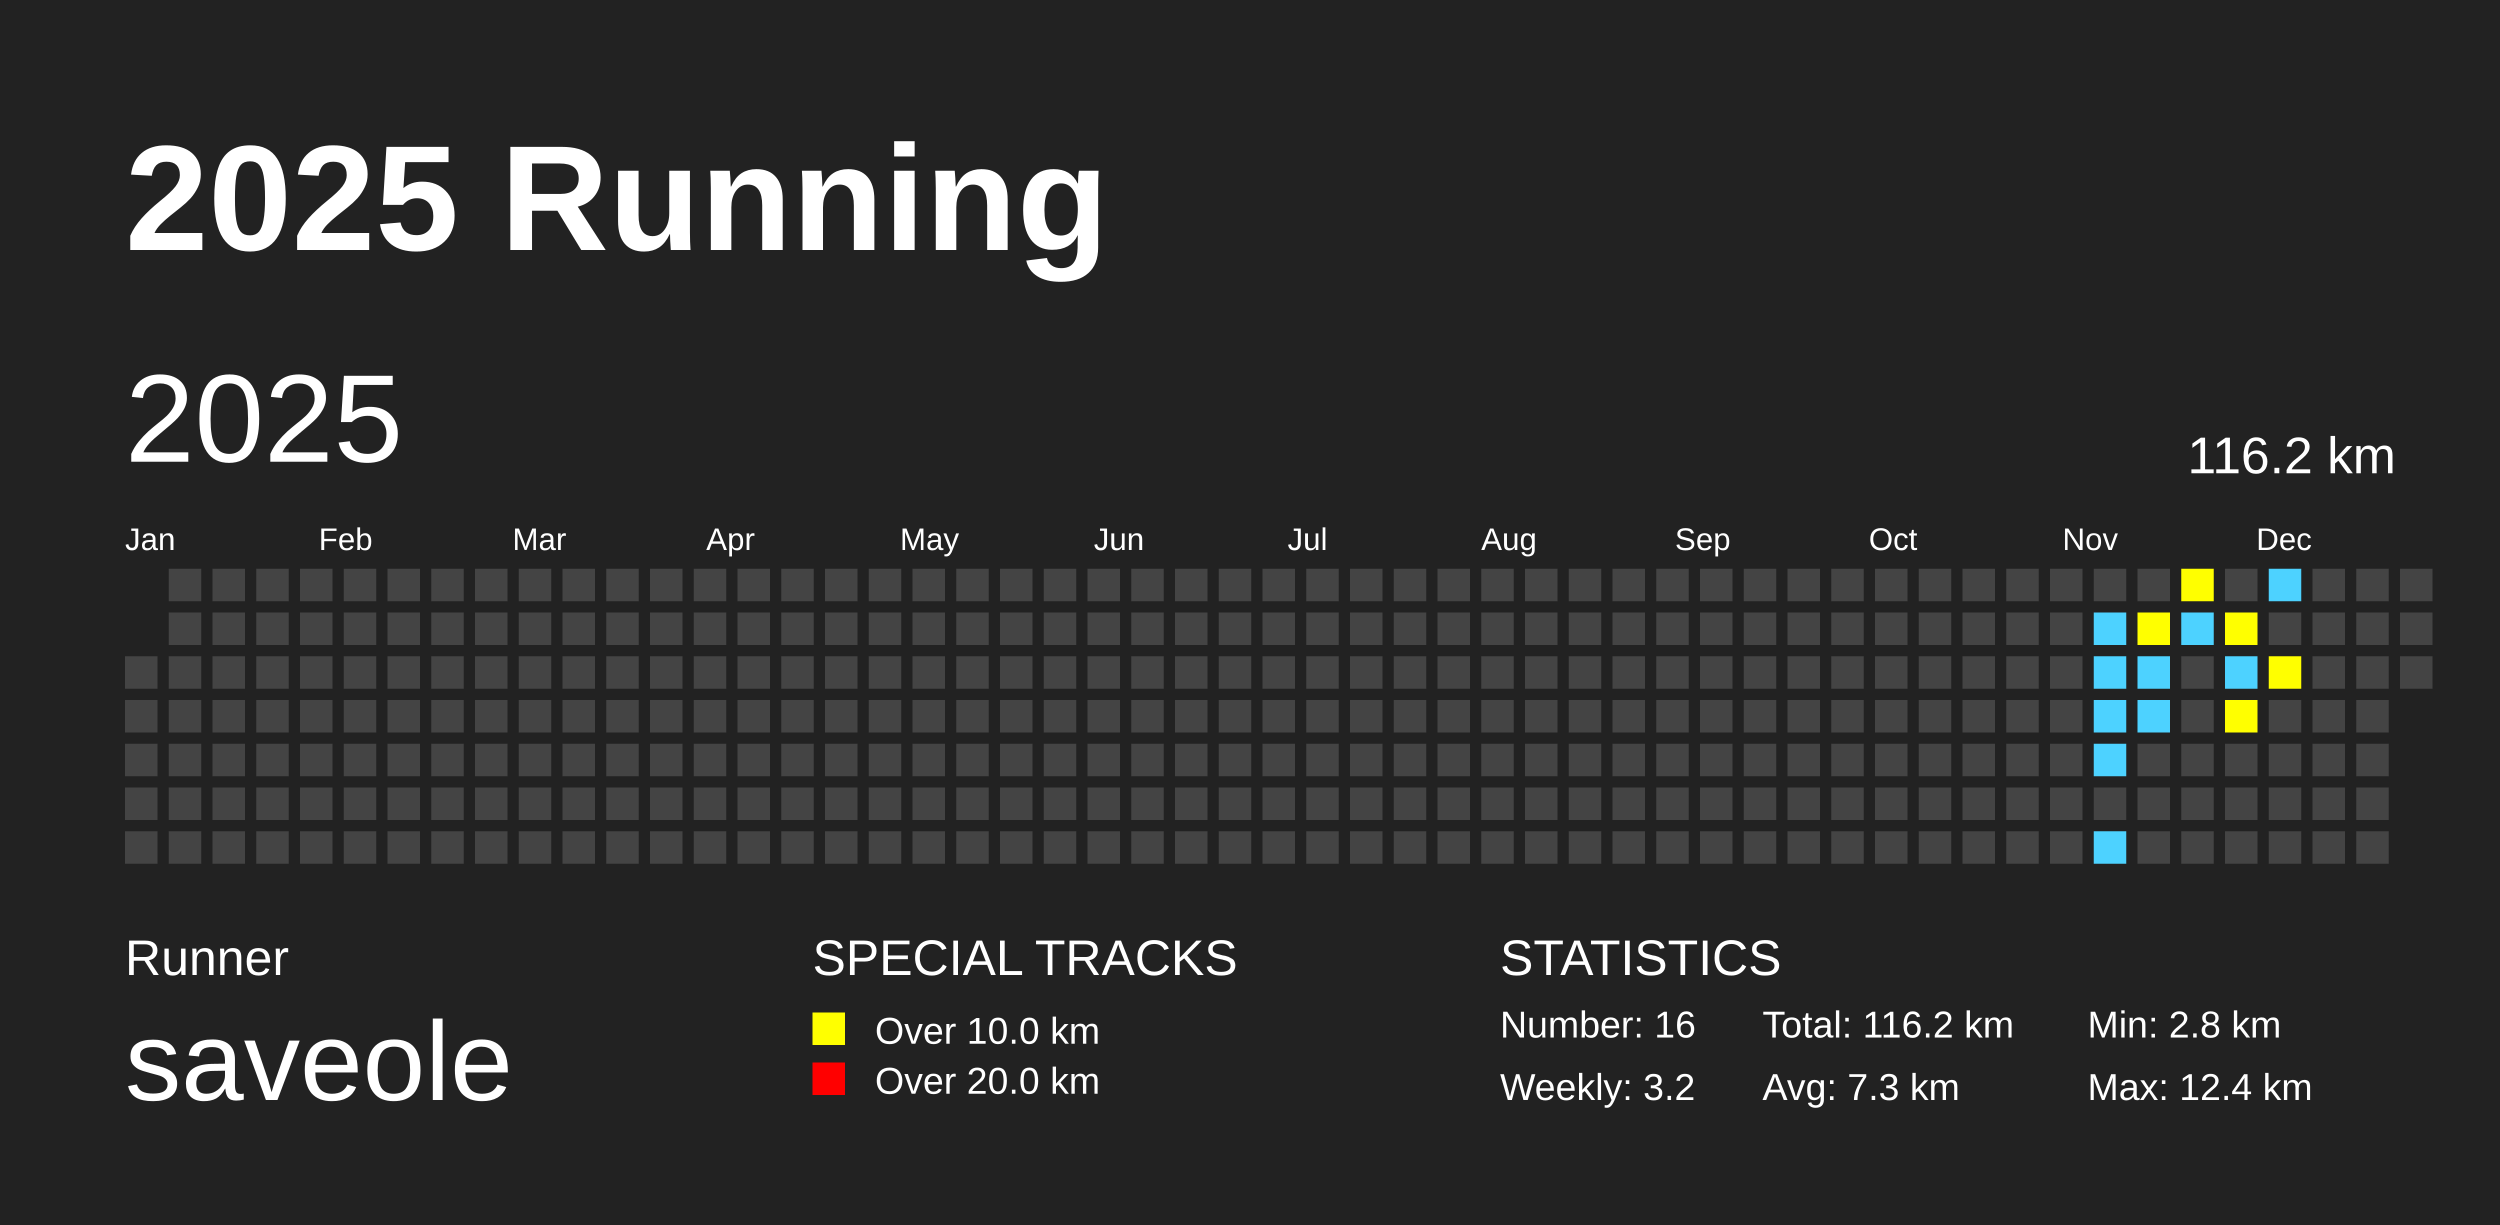
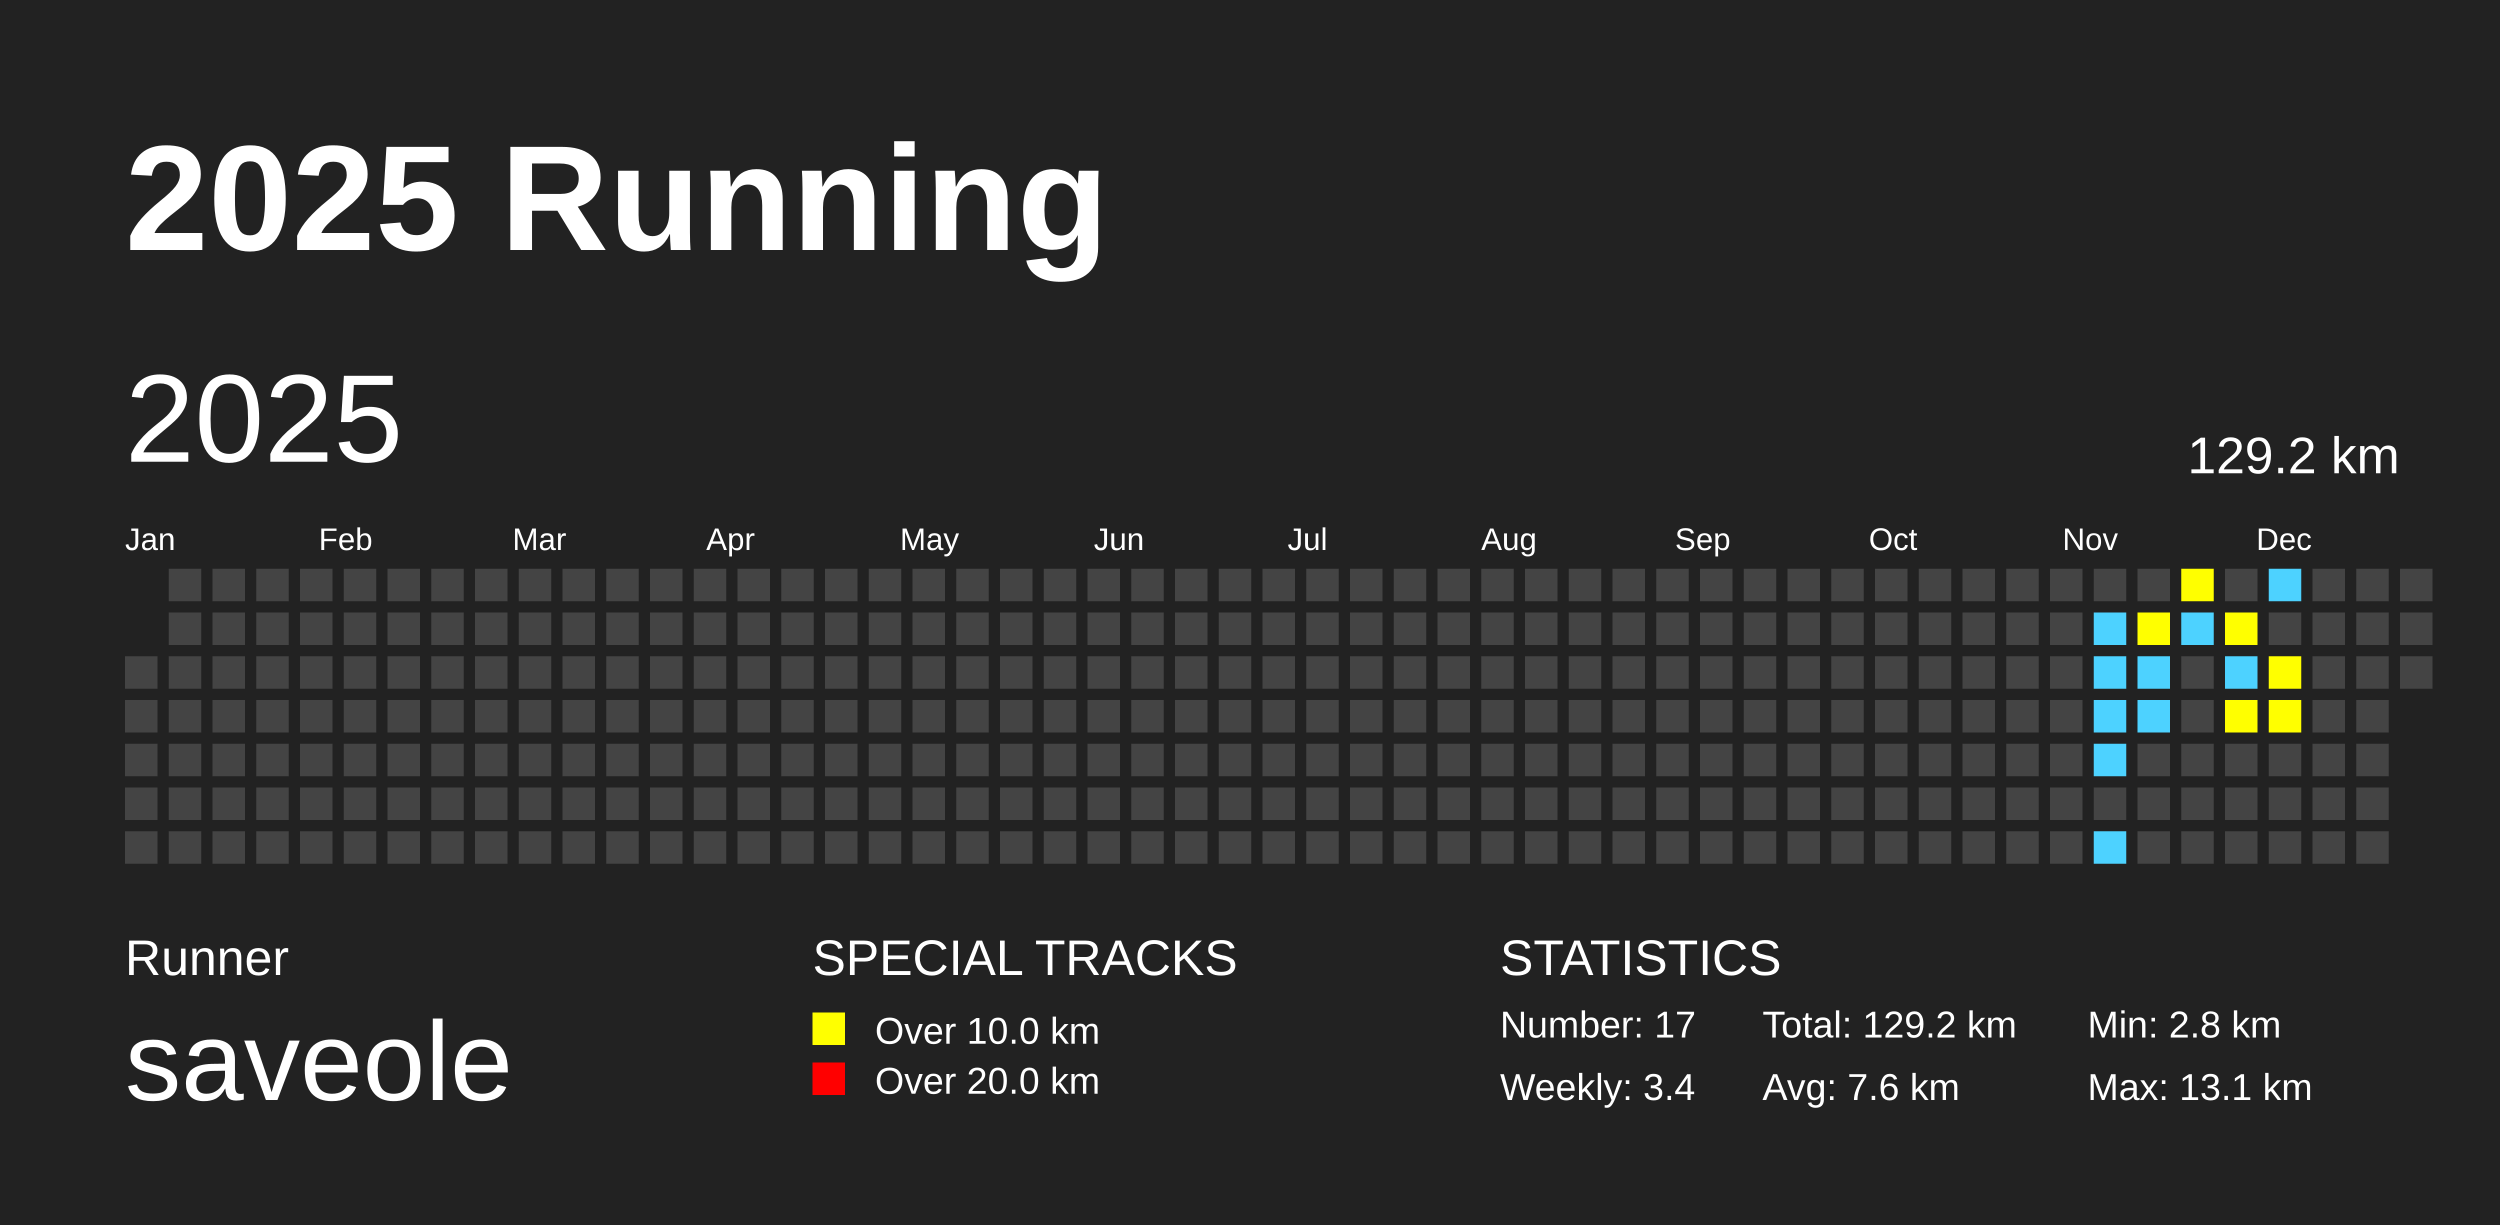
<svg xmlns="http://www.w3.org/2000/svg" baseProfile="full" height="98mm" version="1.1" viewBox="0,0,200,98" width="200mm">
  <defs />
  <rect fill="#222222" height="98" width="200" x="0" y="0" />
  <text fill="#FFFFFF" style="font-size:12px; font-family:Arial; font-weight:bold;" x="10" y="20">2025 Running</text>
  <text fill="#FFFFFF" style="font-size:4px; font-family:Arial" x="10" y="78">Runner</text>
  <text fill="#FFFFFF" style="font-size:9px; font-family:Arial" x="10" y="88">saveole</text>
  <text fill="#FFFFFF" style="font-size:4px; font-family:Arial" x="65" y="78">SPECIAL TRACKS</text>
  <rect fill="yellow" height="2.6" width="2.6" x="65" y="81" />
  <text fill="#FFFFFF" style="font-size:3px; font-family:Arial" x="70" y="83.5">Over 10.0 km</text>
  <rect fill="red" height="2.6" width="2.6" x="65" y="85" />
  <text fill="#FFFFFF" style="font-size:3px; font-family:Arial" x="70" y="87.5">Over 20.0 km</text>
  <text fill="#FFFFFF" style="font-size:4px; font-family:Arial" x="120" y="78">STATISTICS</text>
-   <text fill="#FFFFFF" style="font-size:3px; font-family:Arial" x="120" y="83">Number: 16</text>
-   <text fill="#FFFFFF" style="font-size:3px; font-family:Arial" x="120" y="88">Weekly: 3.2</text>
-   <text fill="#FFFFFF" style="font-size:3px; font-family:Arial" x="141" y="83">Total: 116.2 km</text>
-   <text fill="#FFFFFF" style="font-size:3px; font-family:Arial" x="141" y="88">Avg: 7.3 km</text>
+   <text fill="#FFFFFF" style="font-size:3px; font-family:Arial" x="120" y="83">Number: 17</text>
+   <text fill="#FFFFFF" style="font-size:3px; font-family:Arial" x="120" y="88">Weekly: 3.4</text>
+   <text fill="#FFFFFF" style="font-size:3px; font-family:Arial" x="141" y="83">Total: 129.2 km</text>
+   <text fill="#FFFFFF" style="font-size:3px; font-family:Arial" x="141" y="88">Avg: 7.6 km</text>
  <text fill="#FFFFFF" style="font-size:3px; font-family:Arial" x="167" y="83">Min: 2.8 km</text>
-   <text fill="#FFFFFF" style="font-size:3px; font-family:Arial" x="167" y="88">Max: 12.4 km</text>
+   <text fill="#FFFFFF" style="font-size:3px; font-family:Arial" x="167" y="88">Max: 13.1 km</text>
  <text dominant-baseline="hanging" fill="#FFFFFF" style="font-size:10.0px; font-family:Arial;" x="10" y="30">2025</text>
-   <text dominant-baseline="hanging" fill="#FFFFFF" style="font-size:4.125px; font-family:Arial;" x="175" y="35">116.2 km</text>
+   <text dominant-baseline="hanging" fill="#FFFFFF" style="font-size:4.125px; font-family:Arial;" x="175" y="35">129.2 km</text>
  <text fill="#FFFFFF" style="font-size:2.5px; font-family:Arial" x="10.0" y="44">Jan</text>
  <text fill="#FFFFFF" style="font-size:2.5px; font-family:Arial" x="25.5" y="44">Feb</text>
  <text fill="#FFFFFF" style="font-size:2.5px; font-family:Arial" x="41.0" y="44">Mar</text>
  <text fill="#FFFFFF" style="font-size:2.5px; font-family:Arial" x="56.5" y="44">Apr</text>
  <text fill="#FFFFFF" style="font-size:2.5px; font-family:Arial" x="72.0" y="44">May</text>
  <text fill="#FFFFFF" style="font-size:2.5px; font-family:Arial" x="87.5" y="44">Jun</text>
  <text fill="#FFFFFF" style="font-size:2.5px; font-family:Arial" x="103.0" y="44">Jul</text>
  <text fill="#FFFFFF" style="font-size:2.5px; font-family:Arial" x="118.5" y="44">Aug</text>
  <text fill="#FFFFFF" style="font-size:2.5px; font-family:Arial" x="134.0" y="44">Sep</text>
  <text fill="#FFFFFF" style="font-size:2.5px; font-family:Arial" x="149.5" y="44">Oct</text>
  <text fill="#FFFFFF" style="font-size:2.5px; font-family:Arial" x="165.0" y="44">Nov</text>
  <text fill="#FFFFFF" style="font-size:2.5px; font-family:Arial" x="180.5" y="44">Dec</text>
  <rect fill="#444444" height="2.6" width="2.6" x="10.0" y="52.5" />
  <rect fill="#444444" height="2.6" width="2.6" x="10.0" y="56.0" />
  <rect fill="#444444" height="2.6" width="2.6" x="10.0" y="59.5" />
  <rect fill="#444444" height="2.6" width="2.6" x="10.0" y="63.0" />
  <rect fill="#444444" height="2.6" width="2.6" x="10.0" y="66.5" />
  <rect fill="#444444" height="2.6" width="2.6" x="13.5" y="45.5" />
  <rect fill="#444444" height="2.6" width="2.6" x="13.5" y="49.0" />
  <rect fill="#444444" height="2.6" width="2.6" x="13.5" y="52.5" />
  <rect fill="#444444" height="2.6" width="2.6" x="13.5" y="56.0" />
  <rect fill="#444444" height="2.6" width="2.6" x="13.5" y="59.5" />
  <rect fill="#444444" height="2.6" width="2.6" x="13.5" y="63.0" />
  <rect fill="#444444" height="2.6" width="2.6" x="13.5" y="66.5" />
  <rect fill="#444444" height="2.6" width="2.6" x="17.0" y="45.5" />
  <rect fill="#444444" height="2.6" width="2.6" x="17.0" y="49.0" />
  <rect fill="#444444" height="2.6" width="2.6" x="17.0" y="52.5" />
  <rect fill="#444444" height="2.6" width="2.6" x="17.0" y="56.0" />
  <rect fill="#444444" height="2.6" width="2.6" x="17.0" y="59.5" />
  <rect fill="#444444" height="2.6" width="2.6" x="17.0" y="63.0" />
  <rect fill="#444444" height="2.6" width="2.6" x="17.0" y="66.5" />
  <rect fill="#444444" height="2.6" width="2.6" x="20.5" y="45.5" />
  <rect fill="#444444" height="2.6" width="2.6" x="20.5" y="49.0" />
  <rect fill="#444444" height="2.6" width="2.6" x="20.5" y="52.5" />
  <rect fill="#444444" height="2.6" width="2.6" x="20.5" y="56.0" />
  <rect fill="#444444" height="2.6" width="2.6" x="20.5" y="59.5" />
  <rect fill="#444444" height="2.6" width="2.6" x="20.5" y="63.0" />
  <rect fill="#444444" height="2.6" width="2.6" x="20.5" y="66.5" />
  <rect fill="#444444" height="2.6" width="2.6" x="24.0" y="45.5" />
  <rect fill="#444444" height="2.6" width="2.6" x="24.0" y="49.0" />
  <rect fill="#444444" height="2.6" width="2.6" x="24.0" y="52.5" />
  <rect fill="#444444" height="2.6" width="2.6" x="24.0" y="56.0" />
  <rect fill="#444444" height="2.6" width="2.6" x="24.0" y="59.5" />
  <rect fill="#444444" height="2.6" width="2.6" x="24.0" y="63.0" />
  <rect fill="#444444" height="2.6" width="2.6" x="24.0" y="66.5" />
  <rect fill="#444444" height="2.6" width="2.6" x="27.5" y="45.5" />
  <rect fill="#444444" height="2.6" width="2.6" x="27.5" y="49.0" />
  <rect fill="#444444" height="2.6" width="2.6" x="27.5" y="52.5" />
  <rect fill="#444444" height="2.6" width="2.6" x="27.5" y="56.0" />
  <rect fill="#444444" height="2.6" width="2.6" x="27.5" y="59.5" />
  <rect fill="#444444" height="2.6" width="2.6" x="27.5" y="63.0" />
  <rect fill="#444444" height="2.6" width="2.6" x="27.5" y="66.5" />
  <rect fill="#444444" height="2.6" width="2.6" x="31.0" y="45.5" />
  <rect fill="#444444" height="2.6" width="2.6" x="31.0" y="49.0" />
  <rect fill="#444444" height="2.6" width="2.6" x="31.0" y="52.5" />
  <rect fill="#444444" height="2.6" width="2.6" x="31.0" y="56.0" />
  <rect fill="#444444" height="2.6" width="2.6" x="31.0" y="59.5" />
  <rect fill="#444444" height="2.6" width="2.6" x="31.0" y="63.0" />
  <rect fill="#444444" height="2.6" width="2.6" x="31.0" y="66.5" />
  <rect fill="#444444" height="2.6" width="2.6" x="34.5" y="45.5" />
  <rect fill="#444444" height="2.6" width="2.6" x="34.5" y="49.0" />
  <rect fill="#444444" height="2.6" width="2.6" x="34.5" y="52.5" />
  <rect fill="#444444" height="2.6" width="2.6" x="34.5" y="56.0" />
  <rect fill="#444444" height="2.6" width="2.6" x="34.5" y="59.5" />
  <rect fill="#444444" height="2.6" width="2.6" x="34.5" y="63.0" />
  <rect fill="#444444" height="2.6" width="2.6" x="34.5" y="66.5" />
  <rect fill="#444444" height="2.6" width="2.6" x="38.0" y="45.5" />
  <rect fill="#444444" height="2.6" width="2.6" x="38.0" y="49.0" />
  <rect fill="#444444" height="2.6" width="2.6" x="38.0" y="52.5" />
  <rect fill="#444444" height="2.6" width="2.6" x="38.0" y="56.0" />
  <rect fill="#444444" height="2.6" width="2.6" x="38.0" y="59.5" />
  <rect fill="#444444" height="2.6" width="2.6" x="38.0" y="63.0" />
  <rect fill="#444444" height="2.6" width="2.6" x="38.0" y="66.5" />
  <rect fill="#444444" height="2.6" width="2.6" x="41.5" y="45.5" />
  <rect fill="#444444" height="2.6" width="2.6" x="41.5" y="49.0" />
  <rect fill="#444444" height="2.6" width="2.6" x="41.5" y="52.5" />
  <rect fill="#444444" height="2.6" width="2.6" x="41.5" y="56.0" />
  <rect fill="#444444" height="2.6" width="2.6" x="41.5" y="59.5" />
  <rect fill="#444444" height="2.6" width="2.6" x="41.5" y="63.0" />
  <rect fill="#444444" height="2.6" width="2.6" x="41.5" y="66.5" />
  <rect fill="#444444" height="2.6" width="2.6" x="45.0" y="45.5" />
  <rect fill="#444444" height="2.6" width="2.6" x="45.0" y="49.0" />
  <rect fill="#444444" height="2.6" width="2.6" x="45.0" y="52.5" />
  <rect fill="#444444" height="2.6" width="2.6" x="45.0" y="56.0" />
  <rect fill="#444444" height="2.6" width="2.6" x="45.0" y="59.5" />
  <rect fill="#444444" height="2.6" width="2.6" x="45.0" y="63.0" />
  <rect fill="#444444" height="2.6" width="2.6" x="45.0" y="66.5" />
  <rect fill="#444444" height="2.6" width="2.6" x="48.5" y="45.5" />
  <rect fill="#444444" height="2.6" width="2.6" x="48.5" y="49.0" />
  <rect fill="#444444" height="2.6" width="2.6" x="48.5" y="52.5" />
  <rect fill="#444444" height="2.6" width="2.6" x="48.5" y="56.0" />
  <rect fill="#444444" height="2.6" width="2.6" x="48.5" y="59.5" />
  <rect fill="#444444" height="2.6" width="2.6" x="48.5" y="63.0" />
  <rect fill="#444444" height="2.6" width="2.6" x="48.5" y="66.5" />
  <rect fill="#444444" height="2.6" width="2.6" x="52.0" y="45.5" />
  <rect fill="#444444" height="2.6" width="2.6" x="52.0" y="49.0" />
  <rect fill="#444444" height="2.6" width="2.6" x="52.0" y="52.5" />
  <rect fill="#444444" height="2.6" width="2.6" x="52.0" y="56.0" />
  <rect fill="#444444" height="2.6" width="2.6" x="52.0" y="59.5" />
  <rect fill="#444444" height="2.6" width="2.6" x="52.0" y="63.0" />
  <rect fill="#444444" height="2.6" width="2.6" x="52.0" y="66.5" />
  <rect fill="#444444" height="2.6" width="2.6" x="55.5" y="45.5" />
  <rect fill="#444444" height="2.6" width="2.6" x="55.5" y="49.0" />
  <rect fill="#444444" height="2.6" width="2.6" x="55.5" y="52.5" />
  <rect fill="#444444" height="2.6" width="2.6" x="55.5" y="56.0" />
  <rect fill="#444444" height="2.6" width="2.6" x="55.5" y="59.5" />
  <rect fill="#444444" height="2.6" width="2.6" x="55.5" y="63.0" />
  <rect fill="#444444" height="2.6" width="2.6" x="55.5" y="66.5" />
  <rect fill="#444444" height="2.6" width="2.6" x="59.0" y="45.5" />
  <rect fill="#444444" height="2.6" width="2.6" x="59.0" y="49.0" />
  <rect fill="#444444" height="2.6" width="2.6" x="59.0" y="52.5" />
  <rect fill="#444444" height="2.6" width="2.6" x="59.0" y="56.0" />
  <rect fill="#444444" height="2.6" width="2.6" x="59.0" y="59.5" />
  <rect fill="#444444" height="2.6" width="2.6" x="59.0" y="63.0" />
  <rect fill="#444444" height="2.6" width="2.6" x="59.0" y="66.5" />
  <rect fill="#444444" height="2.6" width="2.6" x="62.5" y="45.5" />
  <rect fill="#444444" height="2.6" width="2.6" x="62.5" y="49.0" />
  <rect fill="#444444" height="2.6" width="2.6" x="62.5" y="52.5" />
  <rect fill="#444444" height="2.6" width="2.6" x="62.5" y="56.0" />
  <rect fill="#444444" height="2.6" width="2.6" x="62.5" y="59.5" />
  <rect fill="#444444" height="2.6" width="2.6" x="62.5" y="63.0" />
  <rect fill="#444444" height="2.6" width="2.6" x="62.5" y="66.5" />
  <rect fill="#444444" height="2.6" width="2.6" x="66.0" y="45.5" />
  <rect fill="#444444" height="2.6" width="2.6" x="66.0" y="49.0" />
  <rect fill="#444444" height="2.6" width="2.6" x="66.0" y="52.5" />
  <rect fill="#444444" height="2.6" width="2.6" x="66.0" y="56.0" />
  <rect fill="#444444" height="2.6" width="2.6" x="66.0" y="59.5" />
  <rect fill="#444444" height="2.6" width="2.6" x="66.0" y="63.0" />
  <rect fill="#444444" height="2.6" width="2.6" x="66.0" y="66.5" />
  <rect fill="#444444" height="2.6" width="2.6" x="69.5" y="45.5" />
  <rect fill="#444444" height="2.6" width="2.6" x="69.5" y="49.0" />
  <rect fill="#444444" height="2.6" width="2.6" x="69.5" y="52.5" />
  <rect fill="#444444" height="2.6" width="2.6" x="69.5" y="56.0" />
  <rect fill="#444444" height="2.6" width="2.6" x="69.5" y="59.5" />
  <rect fill="#444444" height="2.6" width="2.6" x="69.5" y="63.0" />
  <rect fill="#444444" height="2.6" width="2.6" x="69.5" y="66.5" />
  <rect fill="#444444" height="2.6" width="2.6" x="73.0" y="45.5" />
  <rect fill="#444444" height="2.6" width="2.6" x="73.0" y="49.0" />
  <rect fill="#444444" height="2.6" width="2.6" x="73.0" y="52.5" />
  <rect fill="#444444" height="2.6" width="2.6" x="73.0" y="56.0" />
  <rect fill="#444444" height="2.6" width="2.6" x="73.0" y="59.5" />
  <rect fill="#444444" height="2.6" width="2.6" x="73.0" y="63.0" />
  <rect fill="#444444" height="2.6" width="2.6" x="73.0" y="66.5" />
  <rect fill="#444444" height="2.6" width="2.6" x="76.5" y="45.5" />
  <rect fill="#444444" height="2.6" width="2.6" x="76.5" y="49.0" />
  <rect fill="#444444" height="2.6" width="2.6" x="76.5" y="52.5" />
  <rect fill="#444444" height="2.6" width="2.6" x="76.5" y="56.0" />
  <rect fill="#444444" height="2.6" width="2.6" x="76.5" y="59.5" />
  <rect fill="#444444" height="2.6" width="2.6" x="76.5" y="63.0" />
  <rect fill="#444444" height="2.6" width="2.6" x="76.5" y="66.5" />
  <rect fill="#444444" height="2.6" width="2.6" x="80.0" y="45.5" />
  <rect fill="#444444" height="2.6" width="2.6" x="80.0" y="49.0" />
  <rect fill="#444444" height="2.6" width="2.6" x="80.0" y="52.5" />
  <rect fill="#444444" height="2.6" width="2.6" x="80.0" y="56.0" />
  <rect fill="#444444" height="2.6" width="2.6" x="80.0" y="59.5" />
  <rect fill="#444444" height="2.6" width="2.6" x="80.0" y="63.0" />
  <rect fill="#444444" height="2.6" width="2.6" x="80.0" y="66.5" />
  <rect fill="#444444" height="2.6" width="2.6" x="83.5" y="45.5" />
  <rect fill="#444444" height="2.6" width="2.6" x="83.5" y="49.0" />
  <rect fill="#444444" height="2.6" width="2.6" x="83.5" y="52.5" />
  <rect fill="#444444" height="2.6" width="2.6" x="83.5" y="56.0" />
  <rect fill="#444444" height="2.6" width="2.6" x="83.5" y="59.5" />
  <rect fill="#444444" height="2.6" width="2.6" x="83.5" y="63.0" />
  <rect fill="#444444" height="2.6" width="2.6" x="83.5" y="66.5" />
  <rect fill="#444444" height="2.6" width="2.6" x="87.0" y="45.5" />
  <rect fill="#444444" height="2.6" width="2.6" x="87.0" y="49.0" />
  <rect fill="#444444" height="2.6" width="2.6" x="87.0" y="52.5" />
  <rect fill="#444444" height="2.6" width="2.6" x="87.0" y="56.0" />
  <rect fill="#444444" height="2.6" width="2.6" x="87.0" y="59.5" />
  <rect fill="#444444" height="2.6" width="2.6" x="87.0" y="63.0" />
  <rect fill="#444444" height="2.6" width="2.6" x="87.0" y="66.5" />
  <rect fill="#444444" height="2.6" width="2.6" x="90.5" y="45.5" />
  <rect fill="#444444" height="2.6" width="2.6" x="90.5" y="49.0" />
  <rect fill="#444444" height="2.6" width="2.6" x="90.5" y="52.5" />
  <rect fill="#444444" height="2.6" width="2.6" x="90.5" y="56.0" />
  <rect fill="#444444" height="2.6" width="2.6" x="90.5" y="59.5" />
  <rect fill="#444444" height="2.6" width="2.6" x="90.5" y="63.0" />
  <rect fill="#444444" height="2.6" width="2.6" x="90.5" y="66.5" />
  <rect fill="#444444" height="2.6" width="2.6" x="94.0" y="45.5" />
  <rect fill="#444444" height="2.6" width="2.6" x="94.0" y="49.0" />
  <rect fill="#444444" height="2.6" width="2.6" x="94.0" y="52.5" />
  <rect fill="#444444" height="2.6" width="2.6" x="94.0" y="56.0" />
  <rect fill="#444444" height="2.6" width="2.6" x="94.0" y="59.5" />
  <rect fill="#444444" height="2.6" width="2.6" x="94.0" y="63.0" />
  <rect fill="#444444" height="2.6" width="2.6" x="94.0" y="66.5" />
  <rect fill="#444444" height="2.6" width="2.6" x="97.5" y="45.5" />
  <rect fill="#444444" height="2.6" width="2.6" x="97.5" y="49.0" />
  <rect fill="#444444" height="2.6" width="2.6" x="97.5" y="52.5" />
  <rect fill="#444444" height="2.6" width="2.6" x="97.5" y="56.0" />
  <rect fill="#444444" height="2.6" width="2.6" x="97.5" y="59.5" />
  <rect fill="#444444" height="2.6" width="2.6" x="97.5" y="63.0" />
  <rect fill="#444444" height="2.6" width="2.6" x="97.5" y="66.5" />
  <rect fill="#444444" height="2.6" width="2.6" x="101.0" y="45.5" />
  <rect fill="#444444" height="2.6" width="2.6" x="101.0" y="49.0" />
  <rect fill="#444444" height="2.6" width="2.6" x="101.0" y="52.5" />
  <rect fill="#444444" height="2.6" width="2.6" x="101.0" y="56.0" />
  <rect fill="#444444" height="2.6" width="2.6" x="101.0" y="59.5" />
  <rect fill="#444444" height="2.6" width="2.6" x="101.0" y="63.0" />
  <rect fill="#444444" height="2.6" width="2.6" x="101.0" y="66.5" />
  <rect fill="#444444" height="2.6" width="2.6" x="104.5" y="45.5" />
  <rect fill="#444444" height="2.6" width="2.6" x="104.5" y="49.0" />
  <rect fill="#444444" height="2.6" width="2.6" x="104.5" y="52.5" />
  <rect fill="#444444" height="2.6" width="2.6" x="104.5" y="56.0" />
  <rect fill="#444444" height="2.6" width="2.6" x="104.5" y="59.5" />
  <rect fill="#444444" height="2.6" width="2.6" x="104.5" y="63.0" />
  <rect fill="#444444" height="2.6" width="2.6" x="104.5" y="66.5" />
  <rect fill="#444444" height="2.6" width="2.6" x="108.0" y="45.5" />
  <rect fill="#444444" height="2.6" width="2.6" x="108.0" y="49.0" />
  <rect fill="#444444" height="2.6" width="2.6" x="108.0" y="52.5" />
  <rect fill="#444444" height="2.6" width="2.6" x="108.0" y="56.0" />
  <rect fill="#444444" height="2.6" width="2.6" x="108.0" y="59.5" />
  <rect fill="#444444" height="2.6" width="2.6" x="108.0" y="63.0" />
  <rect fill="#444444" height="2.6" width="2.6" x="108.0" y="66.5" />
  <rect fill="#444444" height="2.6" width="2.6" x="111.5" y="45.5" />
  <rect fill="#444444" height="2.6" width="2.6" x="111.5" y="49.0" />
  <rect fill="#444444" height="2.6" width="2.6" x="111.5" y="52.5" />
  <rect fill="#444444" height="2.6" width="2.6" x="111.5" y="56.0" />
  <rect fill="#444444" height="2.6" width="2.6" x="111.5" y="59.5" />
  <rect fill="#444444" height="2.6" width="2.6" x="111.5" y="63.0" />
  <rect fill="#444444" height="2.6" width="2.6" x="111.5" y="66.5" />
  <rect fill="#444444" height="2.6" width="2.6" x="115.0" y="45.5" />
  <rect fill="#444444" height="2.6" width="2.6" x="115.0" y="49.0" />
  <rect fill="#444444" height="2.6" width="2.6" x="115.0" y="52.5" />
  <rect fill="#444444" height="2.6" width="2.6" x="115.0" y="56.0" />
  <rect fill="#444444" height="2.6" width="2.6" x="115.0" y="59.5" />
  <rect fill="#444444" height="2.6" width="2.6" x="115.0" y="63.0" />
  <rect fill="#444444" height="2.6" width="2.6" x="115.0" y="66.5" />
  <rect fill="#444444" height="2.6" width="2.6" x="118.5" y="45.5" />
  <rect fill="#444444" height="2.6" width="2.6" x="118.5" y="49.0" />
  <rect fill="#444444" height="2.6" width="2.6" x="118.5" y="52.5" />
  <rect fill="#444444" height="2.6" width="2.6" x="118.5" y="56.0" />
  <rect fill="#444444" height="2.6" width="2.6" x="118.5" y="59.5" />
  <rect fill="#444444" height="2.6" width="2.6" x="118.5" y="63.0" />
  <rect fill="#444444" height="2.6" width="2.6" x="118.5" y="66.5" />
  <rect fill="#444444" height="2.6" width="2.6" x="122.0" y="45.5" />
  <rect fill="#444444" height="2.6" width="2.6" x="122.0" y="49.0" />
  <rect fill="#444444" height="2.6" width="2.6" x="122.0" y="52.5" />
  <rect fill="#444444" height="2.6" width="2.6" x="122.0" y="56.0" />
  <rect fill="#444444" height="2.6" width="2.6" x="122.0" y="59.5" />
  <rect fill="#444444" height="2.6" width="2.6" x="122.0" y="63.0" />
  <rect fill="#444444" height="2.6" width="2.6" x="122.0" y="66.5" />
  <rect fill="#444444" height="2.6" width="2.6" x="125.5" y="45.5" />
  <rect fill="#444444" height="2.6" width="2.6" x="125.5" y="49.0" />
  <rect fill="#444444" height="2.6" width="2.6" x="125.5" y="52.5" />
  <rect fill="#444444" height="2.6" width="2.6" x="125.5" y="56.0" />
  <rect fill="#444444" height="2.6" width="2.6" x="125.5" y="59.5" />
  <rect fill="#444444" height="2.6" width="2.6" x="125.5" y="63.0" />
  <rect fill="#444444" height="2.6" width="2.6" x="125.5" y="66.5" />
  <rect fill="#444444" height="2.6" width="2.6" x="129.0" y="45.5" />
  <rect fill="#444444" height="2.6" width="2.6" x="129.0" y="49.0" />
  <rect fill="#444444" height="2.6" width="2.6" x="129.0" y="52.5" />
  <rect fill="#444444" height="2.6" width="2.6" x="129.0" y="56.0" />
  <rect fill="#444444" height="2.6" width="2.6" x="129.0" y="59.5" />
  <rect fill="#444444" height="2.6" width="2.6" x="129.0" y="63.0" />
  <rect fill="#444444" height="2.6" width="2.6" x="129.0" y="66.5" />
  <rect fill="#444444" height="2.6" width="2.6" x="132.5" y="45.5" />
  <rect fill="#444444" height="2.6" width="2.6" x="132.5" y="49.0" />
  <rect fill="#444444" height="2.6" width="2.6" x="132.5" y="52.5" />
  <rect fill="#444444" height="2.6" width="2.6" x="132.5" y="56.0" />
  <rect fill="#444444" height="2.6" width="2.6" x="132.5" y="59.5" />
  <rect fill="#444444" height="2.6" width="2.6" x="132.5" y="63.0" />
  <rect fill="#444444" height="2.6" width="2.6" x="132.5" y="66.5" />
  <rect fill="#444444" height="2.6" width="2.6" x="136.0" y="45.5" />
  <rect fill="#444444" height="2.6" width="2.6" x="136.0" y="49.0" />
  <rect fill="#444444" height="2.6" width="2.6" x="136.0" y="52.5" />
  <rect fill="#444444" height="2.6" width="2.6" x="136.0" y="56.0" />
  <rect fill="#444444" height="2.6" width="2.6" x="136.0" y="59.5" />
  <rect fill="#444444" height="2.6" width="2.6" x="136.0" y="63.0" />
  <rect fill="#444444" height="2.6" width="2.6" x="136.0" y="66.5" />
  <rect fill="#444444" height="2.6" width="2.6" x="139.5" y="45.5" />
  <rect fill="#444444" height="2.6" width="2.6" x="139.5" y="49.0" />
  <rect fill="#444444" height="2.6" width="2.6" x="139.5" y="52.5" />
  <rect fill="#444444" height="2.6" width="2.6" x="139.5" y="56.0" />
  <rect fill="#444444" height="2.6" width="2.6" x="139.5" y="59.5" />
  <rect fill="#444444" height="2.6" width="2.6" x="139.5" y="63.0" />
  <rect fill="#444444" height="2.6" width="2.6" x="139.5" y="66.5" />
  <rect fill="#444444" height="2.6" width="2.6" x="143.0" y="45.5" />
  <rect fill="#444444" height="2.6" width="2.6" x="143.0" y="49.0" />
  <rect fill="#444444" height="2.6" width="2.6" x="143.0" y="52.5" />
  <rect fill="#444444" height="2.6" width="2.6" x="143.0" y="56.0" />
  <rect fill="#444444" height="2.6" width="2.6" x="143.0" y="59.5" />
  <rect fill="#444444" height="2.6" width="2.6" x="143.0" y="63.0" />
  <rect fill="#444444" height="2.6" width="2.6" x="143.0" y="66.5" />
  <rect fill="#444444" height="2.6" width="2.6" x="146.5" y="45.5" />
  <rect fill="#444444" height="2.6" width="2.6" x="146.5" y="49.0" />
  <rect fill="#444444" height="2.6" width="2.6" x="146.5" y="52.5" />
  <rect fill="#444444" height="2.6" width="2.6" x="146.5" y="56.0" />
  <rect fill="#444444" height="2.6" width="2.6" x="146.5" y="59.5" />
  <rect fill="#444444" height="2.6" width="2.6" x="146.5" y="63.0" />
  <rect fill="#444444" height="2.6" width="2.6" x="146.5" y="66.5" />
  <rect fill="#444444" height="2.6" width="2.6" x="150.0" y="45.5" />
  <rect fill="#444444" height="2.6" width="2.6" x="150.0" y="49.0" />
  <rect fill="#444444" height="2.6" width="2.6" x="150.0" y="52.5" />
  <rect fill="#444444" height="2.6" width="2.6" x="150.0" y="56.0" />
  <rect fill="#444444" height="2.6" width="2.6" x="150.0" y="59.5" />
  <rect fill="#444444" height="2.6" width="2.6" x="150.0" y="63.0" />
  <rect fill="#444444" height="2.6" width="2.6" x="150.0" y="66.5" />
  <rect fill="#444444" height="2.6" width="2.6" x="153.5" y="45.5" />
  <rect fill="#444444" height="2.6" width="2.6" x="153.5" y="49.0" />
  <rect fill="#444444" height="2.6" width="2.6" x="153.5" y="52.5" />
  <rect fill="#444444" height="2.6" width="2.6" x="153.5" y="56.0" />
  <rect fill="#444444" height="2.6" width="2.6" x="153.5" y="59.5" />
  <rect fill="#444444" height="2.6" width="2.6" x="153.5" y="63.0" />
  <rect fill="#444444" height="2.6" width="2.6" x="153.5" y="66.5" />
  <rect fill="#444444" height="2.6" width="2.6" x="157.0" y="45.5" />
  <rect fill="#444444" height="2.6" width="2.6" x="157.0" y="49.0" />
  <rect fill="#444444" height="2.6" width="2.6" x="157.0" y="52.5" />
  <rect fill="#444444" height="2.6" width="2.6" x="157.0" y="56.0" />
  <rect fill="#444444" height="2.6" width="2.6" x="157.0" y="59.5" />
  <rect fill="#444444" height="2.6" width="2.6" x="157.0" y="63.0" />
  <rect fill="#444444" height="2.6" width="2.6" x="157.0" y="66.5" />
  <rect fill="#444444" height="2.6" width="2.6" x="160.5" y="45.5" />
  <rect fill="#444444" height="2.6" width="2.6" x="160.5" y="49.0" />
  <rect fill="#444444" height="2.6" width="2.6" x="160.5" y="52.5" />
  <rect fill="#444444" height="2.6" width="2.6" x="160.5" y="56.0" />
  <rect fill="#444444" height="2.6" width="2.6" x="160.5" y="59.5" />
  <rect fill="#444444" height="2.6" width="2.6" x="160.5" y="63.0" />
  <rect fill="#444444" height="2.6" width="2.6" x="160.5" y="66.5" />
  <rect fill="#444444" height="2.6" width="2.6" x="164.0" y="45.5" />
  <rect fill="#444444" height="2.6" width="2.6" x="164.0" y="49.0" />
  <rect fill="#444444" height="2.6" width="2.6" x="164.0" y="52.5" />
  <rect fill="#444444" height="2.6" width="2.6" x="164.0" y="56.0" />
  <rect fill="#444444" height="2.6" width="2.6" x="164.0" y="59.5" />
  <rect fill="#444444" height="2.6" width="2.6" x="164.0" y="63.0" />
  <rect fill="#444444" height="2.6" width="2.6" x="164.0" y="66.5" />
  <rect fill="#444444" height="2.6" width="2.6" x="167.5" y="45.5" />
  <rect fill="#4DD2FF" height="2.6" width="2.6" x="167.5" y="49.0" />
  <rect fill="#4DD2FF" height="2.6" width="2.6" x="167.5" y="52.5" />
  <rect fill="#4DD2FF" height="2.6" width="2.6" x="167.5" y="56.0" />
  <rect fill="#4DD2FF" height="2.6" width="2.6" x="167.5" y="59.5" />
  <rect fill="#444444" height="2.6" width="2.6" x="167.5" y="63.0" />
  <rect fill="#4DD2FF" height="2.6" width="2.6" x="167.5" y="66.5" />
  <rect fill="#444444" height="2.6" width="2.6" x="171.0" y="45.5" />
  <rect fill="yellow" height="2.6" width="2.6" x="171.0" y="49.0" />
  <rect fill="#4DD2FF" height="2.6" width="2.6" x="171.0" y="52.5" />
  <rect fill="#4DD2FF" height="2.6" width="2.6" x="171.0" y="56.0" />
  <rect fill="#444444" height="2.6" width="2.6" x="171.0" y="59.5" />
  <rect fill="#444444" height="2.6" width="2.6" x="171.0" y="63.0" />
  <rect fill="#444444" height="2.6" width="2.6" x="171.0" y="66.5" />
  <rect fill="yellow" height="2.6" width="2.6" x="174.5" y="45.5" />
  <rect fill="#4DD2FF" height="2.6" width="2.6" x="174.5" y="49.0" />
  <rect fill="#444444" height="2.6" width="2.6" x="174.5" y="52.5" />
  <rect fill="#444444" height="2.6" width="2.6" x="174.5" y="56.0" />
  <rect fill="#444444" height="2.6" width="2.6" x="174.5" y="59.5" />
  <rect fill="#444444" height="2.6" width="2.6" x="174.5" y="63.0" />
  <rect fill="#444444" height="2.6" width="2.6" x="174.5" y="66.5" />
  <rect fill="#444444" height="2.6" width="2.6" x="178.0" y="45.5" />
  <rect fill="yellow" height="2.6" width="2.6" x="178.0" y="49.0" />
  <rect fill="#4DD2FF" height="2.6" width="2.6" x="178.0" y="52.5" />
  <rect fill="yellow" height="2.6" width="2.6" x="178.0" y="56.0" />
  <rect fill="#444444" height="2.6" width="2.6" x="178.0" y="59.5" />
  <rect fill="#444444" height="2.6" width="2.6" x="178.0" y="63.0" />
  <rect fill="#444444" height="2.6" width="2.6" x="178.0" y="66.5" />
  <rect fill="#4DD2FF" height="2.6" width="2.6" x="181.5" y="45.5" />
  <rect fill="#444444" height="2.6" width="2.6" x="181.5" y="49.0" />
  <rect fill="yellow" height="2.6" width="2.6" x="181.5" y="52.5" />
-   <rect fill="#444444" height="2.6" width="2.6" x="181.5" y="56.0" />
+   <rect fill="yellow" height="2.6" width="2.6" x="181.5" y="56.0" />
  <rect fill="#444444" height="2.6" width="2.6" x="181.5" y="59.5" />
  <rect fill="#444444" height="2.6" width="2.6" x="181.5" y="63.0" />
  <rect fill="#444444" height="2.6" width="2.6" x="181.5" y="66.5" />
  <rect fill="#444444" height="2.6" width="2.6" x="185.0" y="45.5" />
  <rect fill="#444444" height="2.6" width="2.6" x="185.0" y="49.0" />
  <rect fill="#444444" height="2.6" width="2.6" x="185.0" y="52.5" />
  <rect fill="#444444" height="2.6" width="2.6" x="185.0" y="56.0" />
  <rect fill="#444444" height="2.6" width="2.6" x="185.0" y="59.5" />
  <rect fill="#444444" height="2.6" width="2.6" x="185.0" y="63.0" />
  <rect fill="#444444" height="2.6" width="2.6" x="185.0" y="66.5" />
  <rect fill="#444444" height="2.6" width="2.6" x="188.5" y="45.5" />
  <rect fill="#444444" height="2.6" width="2.6" x="188.5" y="49.0" />
  <rect fill="#444444" height="2.6" width="2.6" x="188.5" y="52.5" />
  <rect fill="#444444" height="2.6" width="2.6" x="188.5" y="56.0" />
  <rect fill="#444444" height="2.6" width="2.6" x="188.5" y="59.5" />
  <rect fill="#444444" height="2.6" width="2.6" x="188.5" y="63.0" />
  <rect fill="#444444" height="2.6" width="2.6" x="188.5" y="66.5" />
  <rect fill="#444444" height="2.6" width="2.6" x="192.0" y="45.5" />
  <rect fill="#444444" height="2.6" width="2.6" x="192.0" y="49.0" />
  <rect fill="#444444" height="2.6" width="2.6" x="192.0" y="52.5" />
</svg>
